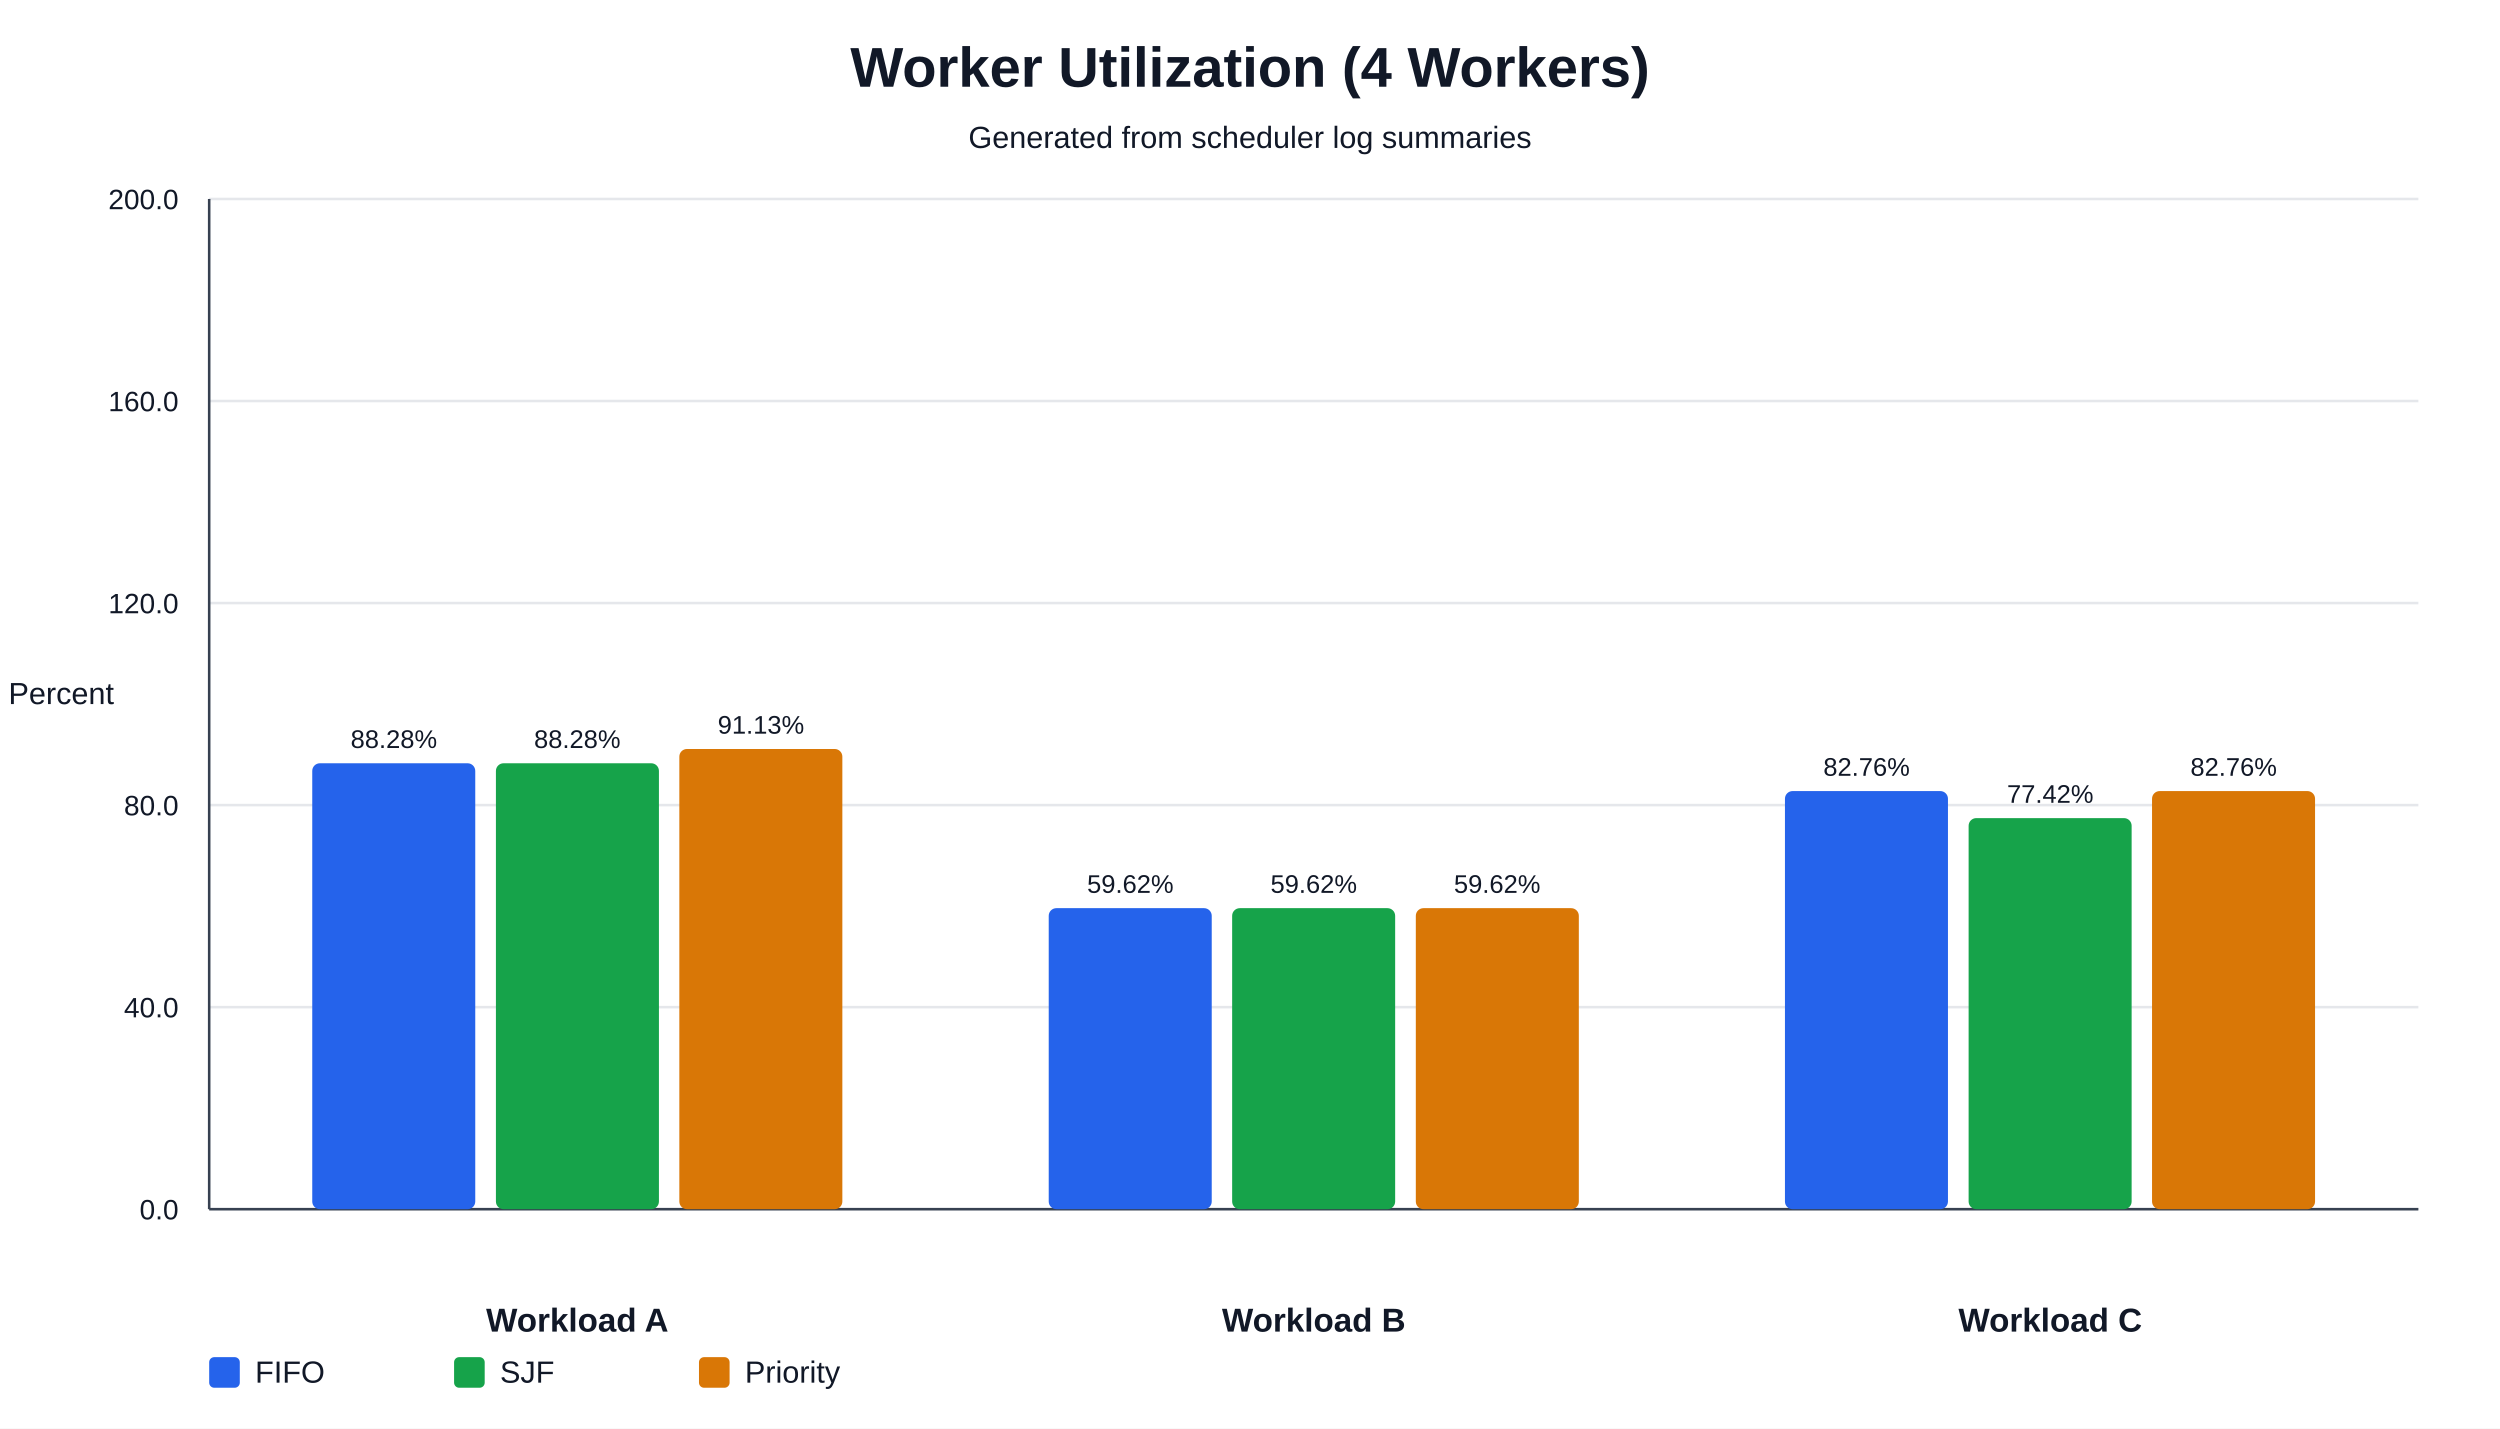
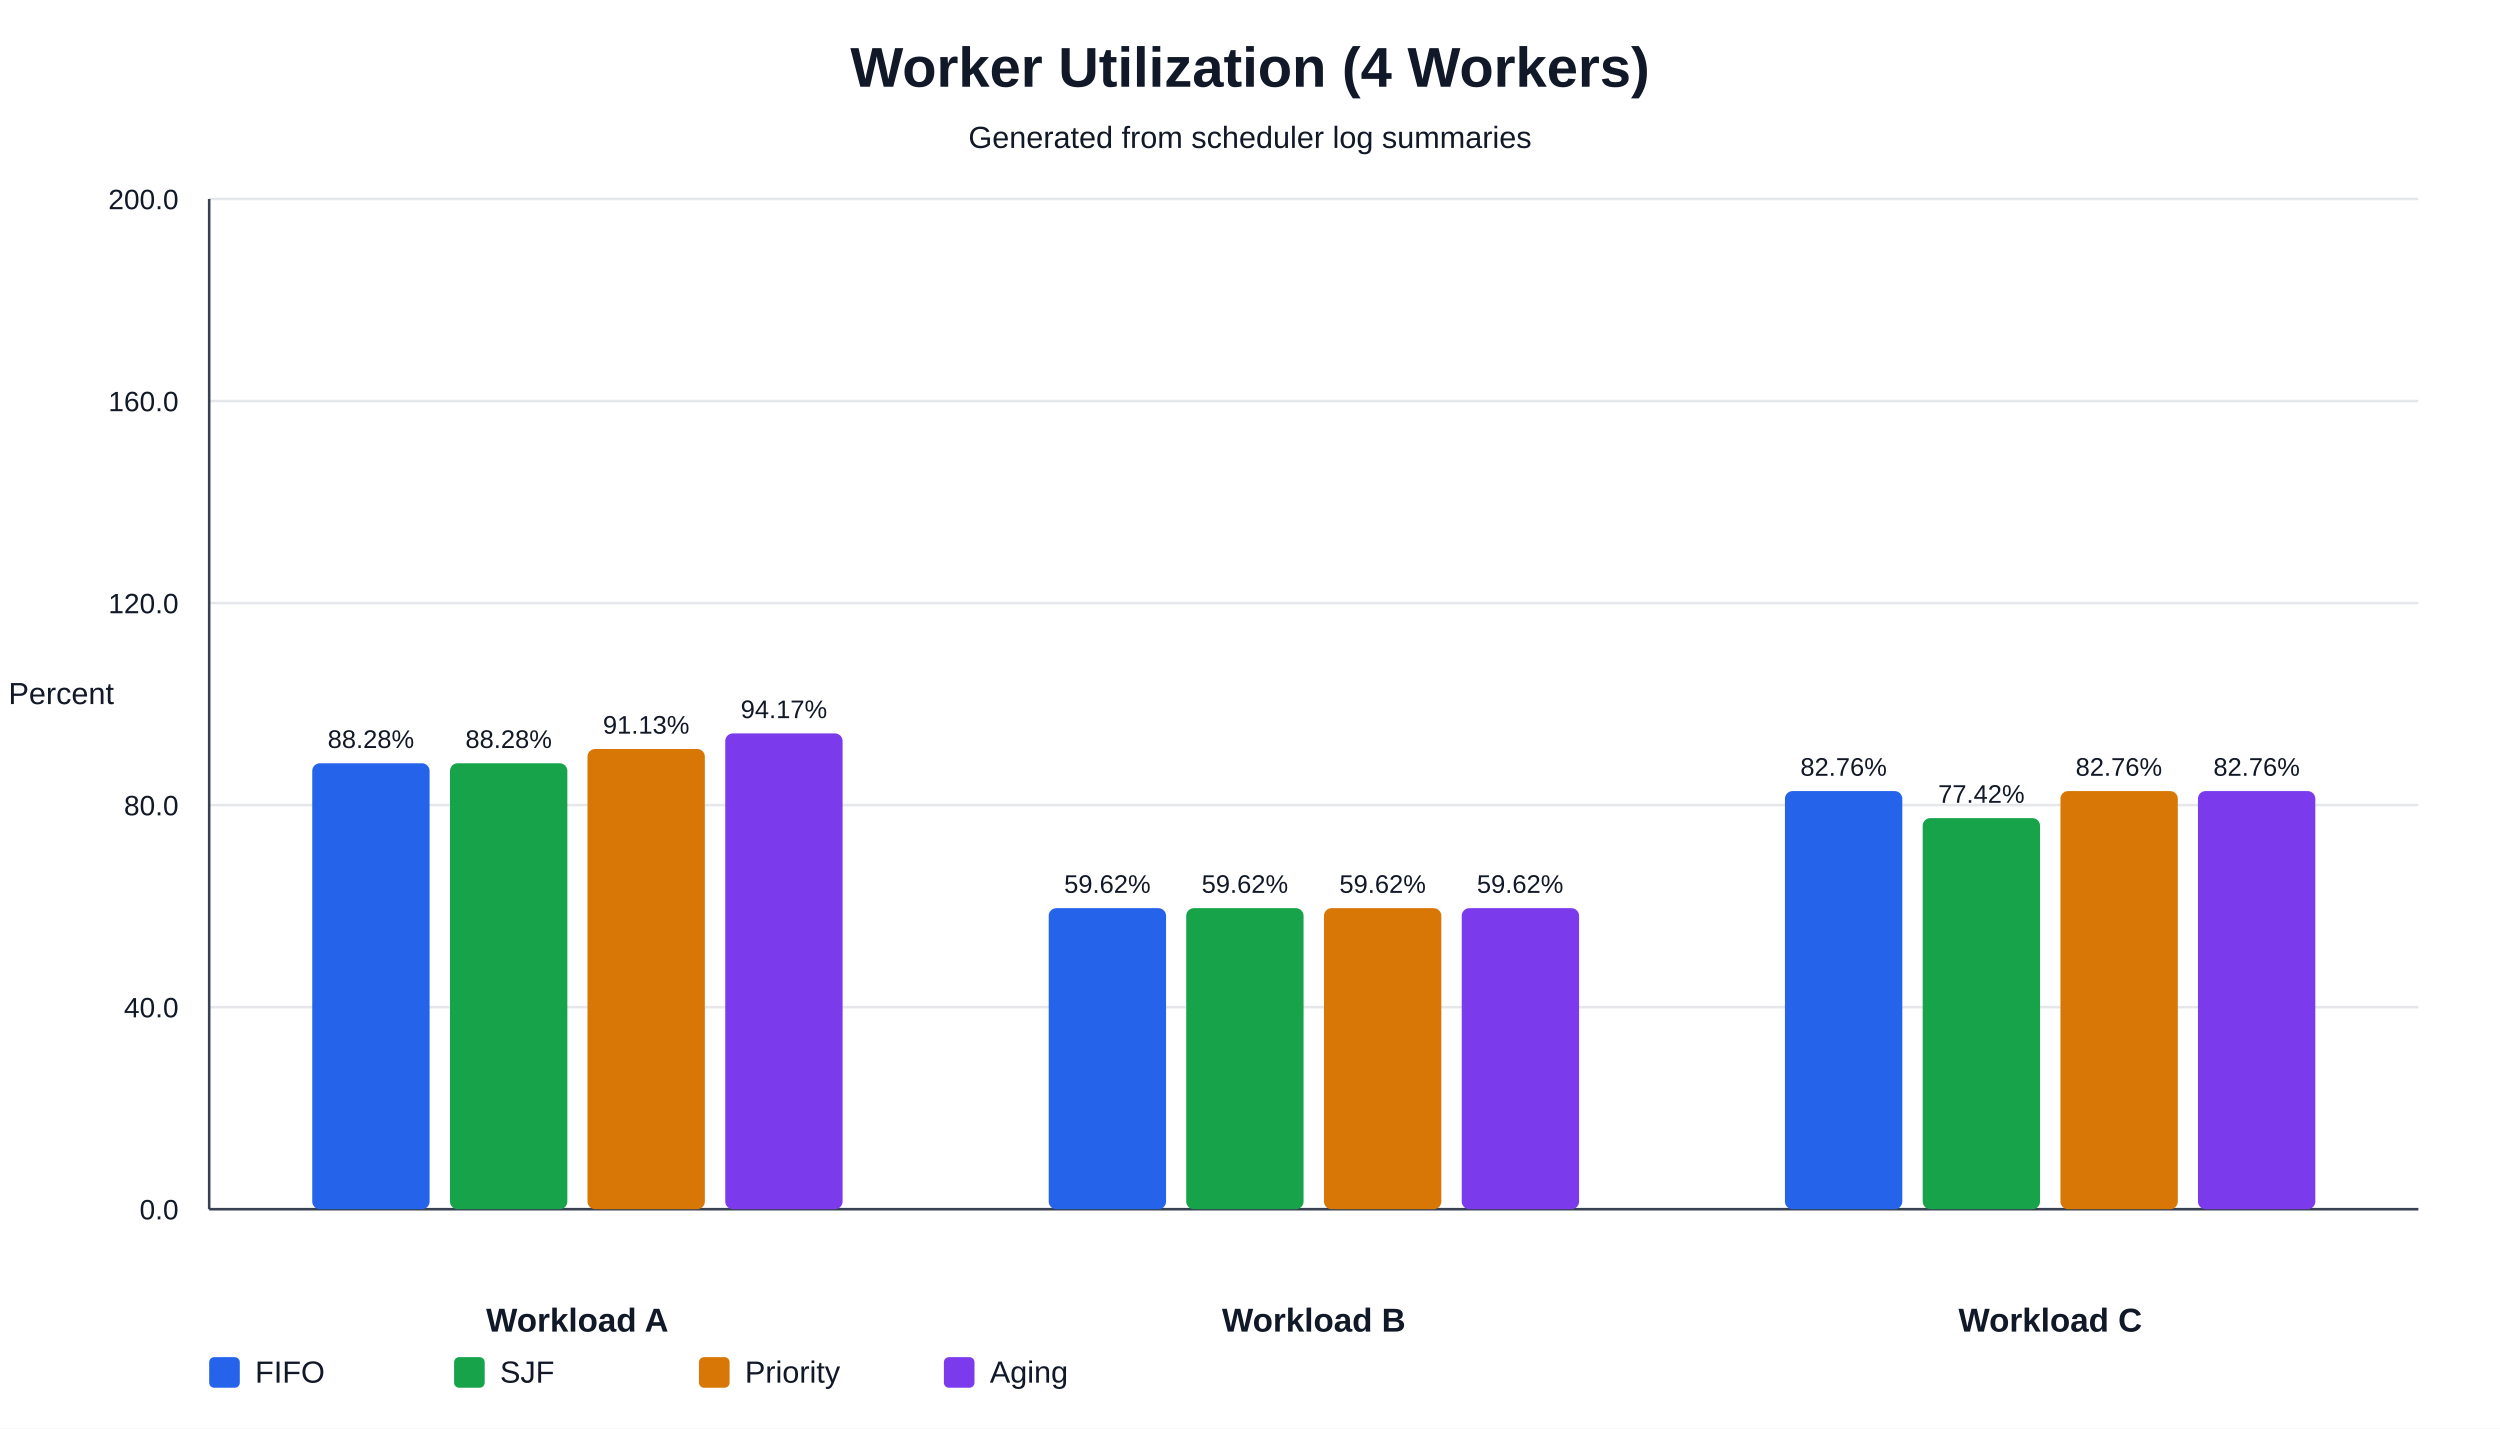
<svg xmlns="http://www.w3.org/2000/svg" width="980" height="560" viewBox="0 0 980 560">
  <rect width="100%" height="100%" fill="#ffffff" />
  <text x="490.0" y="34.0" font-family="Arial, sans-serif" font-size="22" font-weight="700" text-anchor="middle" fill="#111827">Worker Utilization (4 Workers)</text>
  <text x="490.0" y="58.0" font-family="Arial, sans-serif" font-size="12" font-weight="400" text-anchor="middle" fill="#111827">Generated from scheduler log summaries</text>
  <line x1="82" y1="474.0" x2="948" y2="474.0" stroke="#e5e7eb" />
  <text x="70.0" y="478.0" font-family="Arial, sans-serif" font-size="11" font-weight="400" text-anchor="end" fill="#111827">0.0</text>
  <line x1="82" y1="394.8" x2="948" y2="394.8" stroke="#e5e7eb" />
  <text x="70.0" y="398.8" font-family="Arial, sans-serif" font-size="11" font-weight="400" text-anchor="end" fill="#111827">40.0</text>
  <line x1="82" y1="315.6" x2="948" y2="315.6" stroke="#e5e7eb" />
  <text x="70.0" y="319.6" font-family="Arial, sans-serif" font-size="11" font-weight="400" text-anchor="end" fill="#111827">80.0</text>
  <line x1="82" y1="236.4" x2="948" y2="236.4" stroke="#e5e7eb" />
  <text x="70.0" y="240.4" font-family="Arial, sans-serif" font-size="11" font-weight="400" text-anchor="end" fill="#111827">120.0</text>
  <line x1="82" y1="157.2" x2="948" y2="157.2" stroke="#e5e7eb" />
  <text x="70.0" y="161.2" font-family="Arial, sans-serif" font-size="11" font-weight="400" text-anchor="end" fill="#111827">160.0</text>
  <line x1="82" y1="78.0" x2="948" y2="78.0" stroke="#e5e7eb" />
  <text x="70.0" y="82.0" font-family="Arial, sans-serif" font-size="11" font-weight="400" text-anchor="end" fill="#111827">200.0</text>
  <line x1="82" y1="78" x2="82" y2="474" stroke="#374151" />
  <line x1="82" y1="474" x2="948" y2="474" stroke="#374151" />
  <text x="24.0" y="276.0" font-family="Arial, sans-serif" font-size="12" font-weight="400" text-anchor="middle" fill="#111827">Percent</text>
  <text x="226.3" y="522.0" font-family="Arial, sans-serif" font-size="13" font-weight="700" text-anchor="middle" fill="#111827">Workload A</text>
-   <rect x="122.4" y="299.2" width="63.9" height="174.8" fill="#2563eb" rx="3" />
-   <text x="154.4" y="293.2" font-family="Arial, sans-serif" font-size="10" font-weight="400" text-anchor="middle" fill="#111827">88.28%</text>
-   <rect x="194.4" y="299.2" width="63.9" height="174.8" fill="#16a34a" rx="3" />
-   <text x="226.3" y="293.2" font-family="Arial, sans-serif" font-size="10" font-weight="400" text-anchor="middle" fill="#111827">88.28%</text>
-   <rect x="266.3" y="293.6" width="63.9" height="180.4" fill="#d97706" rx="3" />
-   <text x="298.3" y="287.6" font-family="Arial, sans-serif" font-size="10" font-weight="400" text-anchor="middle" fill="#111827">91.13%</text>
+   <rect x="122.4" y="299.2" width="46.0" height="174.8" fill="#2563eb" rx="3" />
+   <text x="145.4" y="293.2" font-family="Arial, sans-serif" font-size="10" font-weight="400" text-anchor="middle" fill="#111827">88.28%</text>
+   <rect x="176.4" y="299.2" width="46.0" height="174.8" fill="#16a34a" rx="3" />
+   <text x="199.4" y="293.2" font-family="Arial, sans-serif" font-size="10" font-weight="400" text-anchor="middle" fill="#111827">88.28%</text>
+   <rect x="230.3" y="293.6" width="46.0" height="180.4" fill="#d97706" rx="3" />
+   <text x="253.3" y="287.6" font-family="Arial, sans-serif" font-size="10" font-weight="400" text-anchor="middle" fill="#111827">91.13%</text>
+   <rect x="284.3" y="287.5" width="46.0" height="186.5" fill="#7c3aed" rx="3" />
+   <text x="307.3" y="281.5" font-family="Arial, sans-serif" font-size="10" font-weight="400" text-anchor="middle" fill="#111827">94.17%</text>
  <text x="515.0" y="522.0" font-family="Arial, sans-serif" font-size="13" font-weight="700" text-anchor="middle" fill="#111827">Workload B</text>
-   <rect x="411.1" y="356.0" width="63.9" height="118.0" fill="#2563eb" rx="3" />
-   <text x="443.1" y="350.0" font-family="Arial, sans-serif" font-size="10" font-weight="400" text-anchor="middle" fill="#111827">59.62%</text>
-   <rect x="483.0" y="356.0" width="63.9" height="118.0" fill="#16a34a" rx="3" />
-   <text x="515.0" y="350.0" font-family="Arial, sans-serif" font-size="10" font-weight="400" text-anchor="middle" fill="#111827">59.62%</text>
-   <rect x="555.0" y="356.0" width="63.9" height="118.0" fill="#d97706" rx="3" />
-   <text x="586.9" y="350.0" font-family="Arial, sans-serif" font-size="10" font-weight="400" text-anchor="middle" fill="#111827">59.62%</text>
+   <rect x="411.1" y="356.0" width="46.0" height="118.0" fill="#2563eb" rx="3" />
+   <text x="434.1" y="350.0" font-family="Arial, sans-serif" font-size="10" font-weight="400" text-anchor="middle" fill="#111827">59.62%</text>
+   <rect x="465.0" y="356.0" width="46.0" height="118.0" fill="#16a34a" rx="3" />
+   <text x="488.0" y="350.0" font-family="Arial, sans-serif" font-size="10" font-weight="400" text-anchor="middle" fill="#111827">59.62%</text>
+   <rect x="519.0" y="356.0" width="46.0" height="118.0" fill="#d97706" rx="3" />
+   <text x="542.0" y="350.0" font-family="Arial, sans-serif" font-size="10" font-weight="400" text-anchor="middle" fill="#111827">59.62%</text>
+   <rect x="573.0" y="356.0" width="46.0" height="118.0" fill="#7c3aed" rx="3" />
+   <text x="595.9" y="350.0" font-family="Arial, sans-serif" font-size="10" font-weight="400" text-anchor="middle" fill="#111827">59.62%</text>
  <text x="803.7" y="522.0" font-family="Arial, sans-serif" font-size="13" font-weight="700" text-anchor="middle" fill="#111827">Workload C</text>
-   <rect x="699.7" y="310.1" width="63.9" height="163.9" fill="#2563eb" rx="3" />
-   <text x="731.7" y="304.1" font-family="Arial, sans-serif" font-size="10" font-weight="400" text-anchor="middle" fill="#111827">82.76%</text>
-   <rect x="771.7" y="320.7" width="63.9" height="153.3" fill="#16a34a" rx="3" />
-   <text x="803.7" y="314.7" font-family="Arial, sans-serif" font-size="10" font-weight="400" text-anchor="middle" fill="#111827">77.42%</text>
-   <rect x="843.6" y="310.1" width="63.9" height="163.9" fill="#d97706" rx="3" />
-   <text x="875.6" y="304.1" font-family="Arial, sans-serif" font-size="10" font-weight="400" text-anchor="middle" fill="#111827">82.76%</text>
+   <rect x="699.7" y="310.1" width="46.0" height="163.9" fill="#2563eb" rx="3" />
+   <text x="722.7" y="304.1" font-family="Arial, sans-serif" font-size="10" font-weight="400" text-anchor="middle" fill="#111827">82.76%</text>
+   <rect x="753.7" y="320.7" width="46.0" height="153.3" fill="#16a34a" rx="3" />
+   <text x="776.7" y="314.7" font-family="Arial, sans-serif" font-size="10" font-weight="400" text-anchor="middle" fill="#111827">77.42%</text>
+   <rect x="807.7" y="310.1" width="46.0" height="163.9" fill="#d97706" rx="3" />
+   <text x="830.6" y="304.1" font-family="Arial, sans-serif" font-size="10" font-weight="400" text-anchor="middle" fill="#111827">82.76%</text>
+   <rect x="861.6" y="310.1" width="46.0" height="163.9" fill="#7c3aed" rx="3" />
+   <text x="884.6" y="304.1" font-family="Arial, sans-serif" font-size="10" font-weight="400" text-anchor="middle" fill="#111827">82.76%</text>
  <rect x="82" y="532" width="12" height="12" fill="#2563eb" rx="2" />
  <text x="100.0" y="542.0" font-family="Arial, sans-serif" font-size="12" font-weight="400" text-anchor="start" fill="#111827">FIFO</text>
  <rect x="178" y="532" width="12" height="12" fill="#16a34a" rx="2" />
  <text x="196.0" y="542.0" font-family="Arial, sans-serif" font-size="12" font-weight="400" text-anchor="start" fill="#111827">SJF</text>
  <rect x="274" y="532" width="12" height="12" fill="#d97706" rx="2" />
  <text x="292.0" y="542.0" font-family="Arial, sans-serif" font-size="12" font-weight="400" text-anchor="start" fill="#111827">Priority</text>
+   <rect x="370" y="532" width="12" height="12" fill="#7c3aed" rx="2" />
+   <text x="388.0" y="542.0" font-family="Arial, sans-serif" font-size="12" font-weight="400" text-anchor="start" fill="#111827">Aging</text>
</svg>
